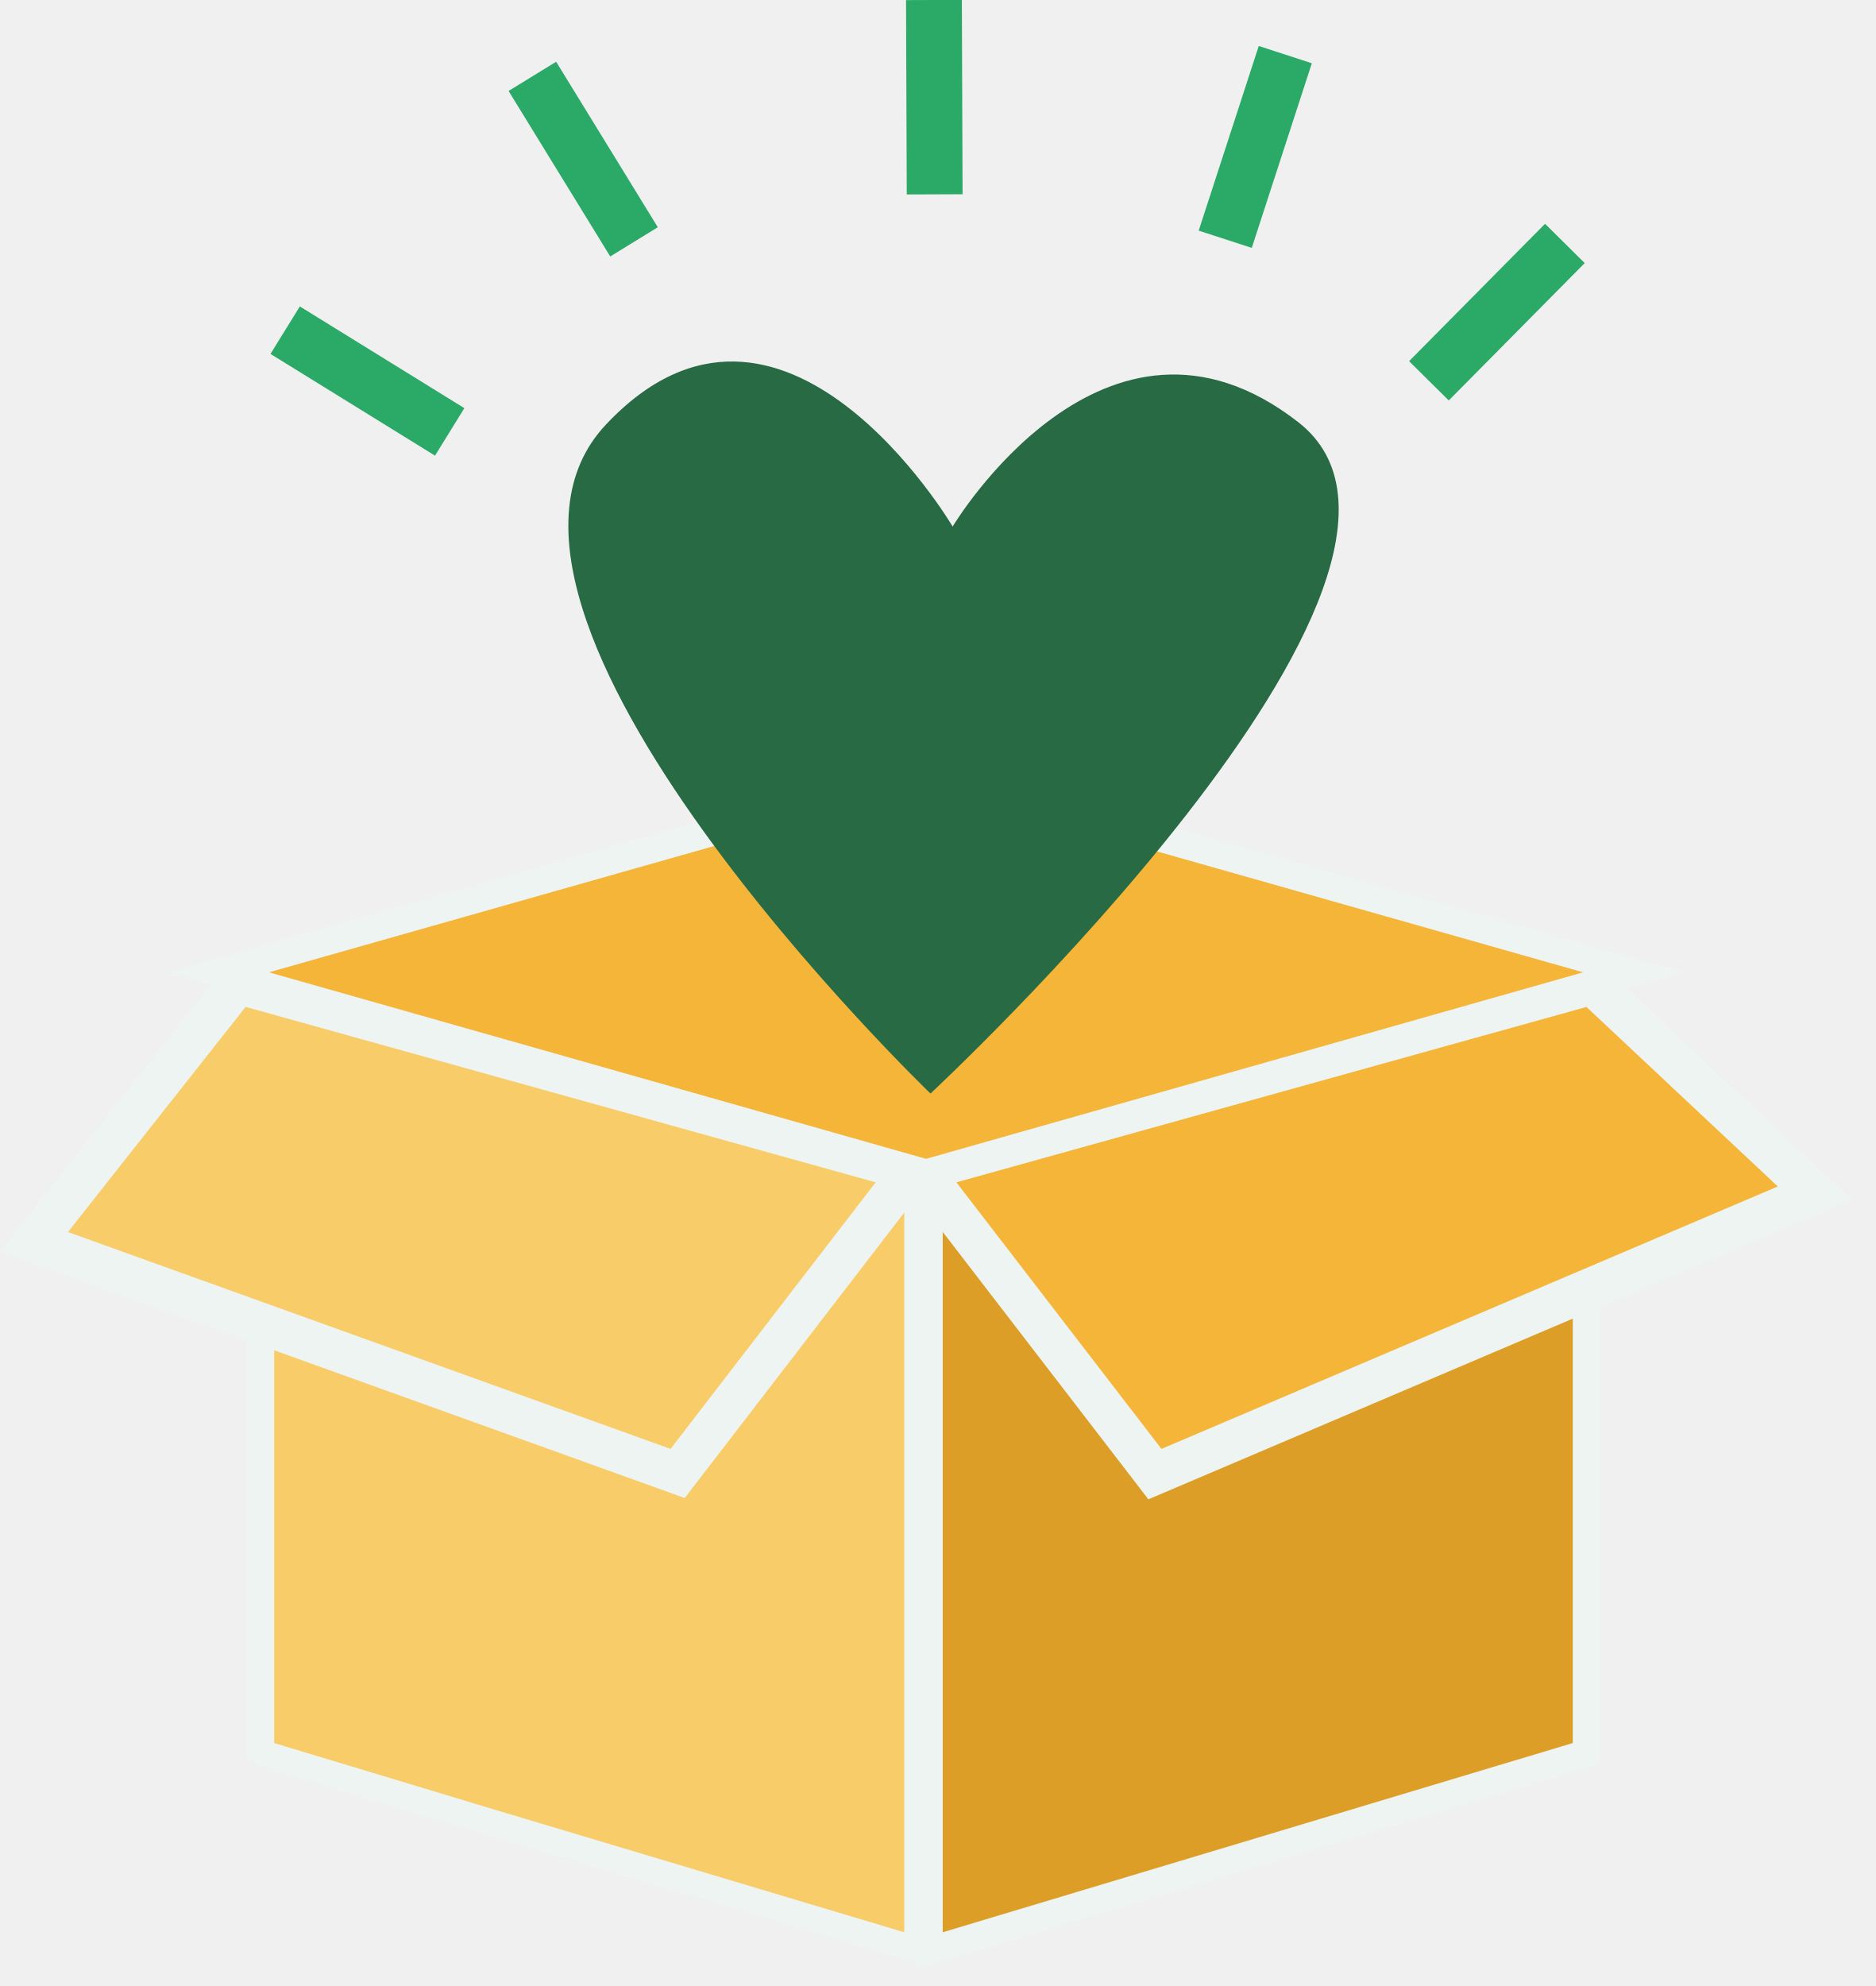
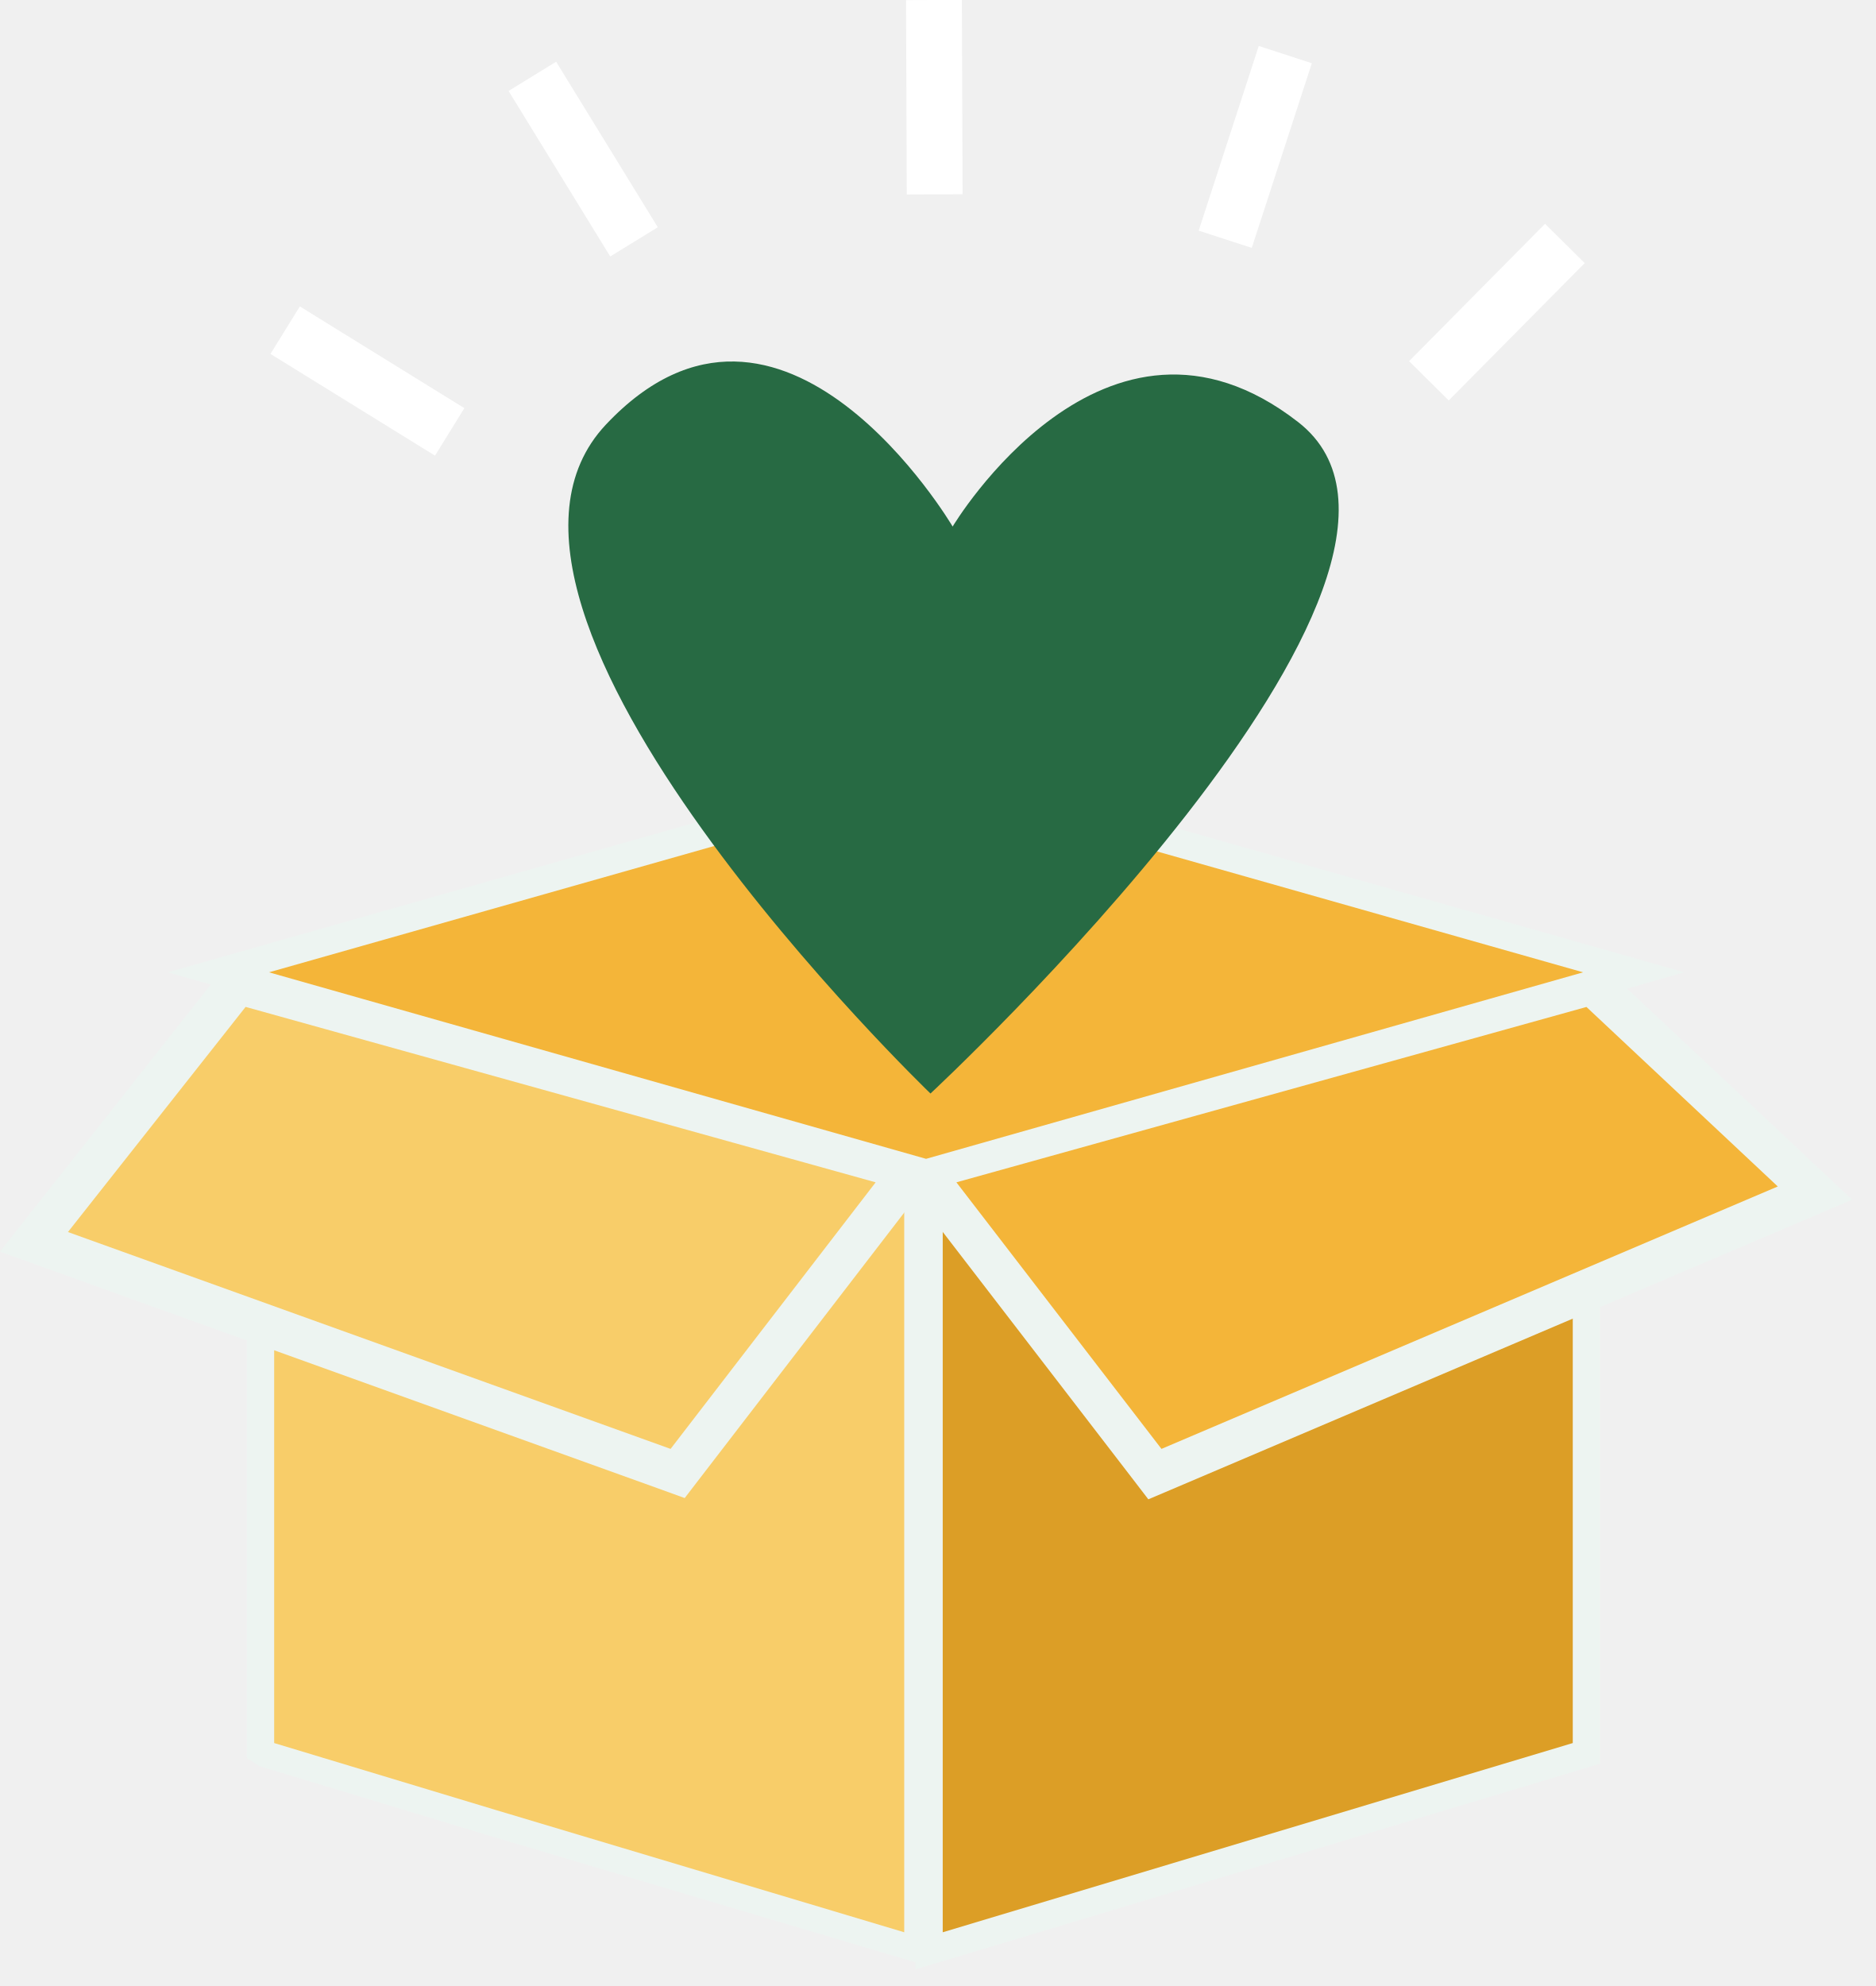
<svg xmlns="http://www.w3.org/2000/svg" width="34" height="36" viewBox="0 0 34 36" fill="none">
  <path d="M16.845 21.239L28.762 17.922V31.784L16.845 35.362V21.239Z" fill="#DC9E26" />
  <path d="M28.515 18.252V31.596L17.092 35.026V21.432L28.515 18.252ZM29.01 17.593L28.383 17.769L16.961 20.948L16.597 21.049V35.697L17.234 35.507L28.656 32.077L29.01 31.969V17.593Z" fill="#EDF4F1" />
  <path d="M16.706 21.216L28.861 17.834L32.906 21.627L20.939 26.722L16.706 21.216Z" fill="#F4B539" />
  <path d="M28.763 18.253L32.232 21.507L21.058 26.264L17.34 21.432L28.763 18.253ZM28.963 17.416L28.564 17.526L17.142 20.706L16.072 21.004L16.753 21.89L20.47 26.722L20.82 27.178L21.345 26.955L32.52 22.198L33.58 21.747L32.738 20.956L29.268 17.702L28.963 17.416Z" fill="#EDF4F1" />
  <path d="M8.5 32.813L4.724 31.729V17.922L16.639 21.239V35.302L8.5 32.813Z" fill="#F8CD69" />
  <path d="M4.971 18.252L16.394 21.432V35.026L9 32.813L4.971 31.596V18.252ZM4.476 17.593V31.864L4.696 32.012L9 33.313L16.631 35.58H16.892V21.049L16.527 20.948L5.105 17.769L4.478 17.593H4.476Z" fill="#EDF4F1" />
  <path d="M0.615 22.511L4.315 17.824L16.51 21.217L12.284 26.707L0.615 22.511Z" fill="#F8CD69" />
  <path d="M4.453 18.252L15.876 21.432L12.158 26.264L1.232 22.333L4.453 18.252ZM4.176 17.396L3.871 17.784L0.649 21.865L0 22.688L0.981 23.041L11.908 26.972L12.414 27.155L12.743 26.727L16.46 21.895L17.142 21.009L16.071 20.711L4.649 17.531L4.176 17.398V17.396Z" fill="#EDF4F1" />
  <path d="M3.958 17.626L16.79 13.986L29.62 17.626L16.79 21.266L3.958 17.626Z" fill="#F4B539" />
  <path d="M16.79 14.246L28.703 17.625L16.79 21.006L4.877 17.625L16.79 14.246ZM16.79 13.725L16.656 13.762L4.743 17.142L3.043 17.625L4.743 18.109L16.656 21.489L16.79 21.526L16.924 21.489L28.837 18.109L30.537 17.625L28.837 17.142L16.924 13.762L16.79 13.725Z" fill="#EDF4F1" />
  <path d="M17.271 9.546C17.271 9.546 20.026 4.922 23.535 7.65C27.044 10.376 16.87 19.822 16.87 19.822C16.87 19.822 7.79 11.089 10.986 7.696C14.181 4.303 17.271 9.543 17.271 9.543V9.546Z" fill="#276A43" />
-   <path d="M25.907 6.903L28.372 4.413" stroke="#2AA967" stroke-width="1.012" stroke-linejoin="round" />
-   <path d="M22.214 4.337L23.303 0.99" stroke="#2AA967" stroke-width="1.012" stroke-linejoin="round" />
-   <path d="M8.153 7.829L5.17 5.985" stroke="#2AA967" stroke-width="1.012" stroke-linejoin="round" />
-   <path d="M11.495 4.384L9.652 1.384" stroke="#2AA967" stroke-width="1.012" stroke-linejoin="round" />
-   <path d="M16.946 3.523L16.933 0" stroke="#2AA967" stroke-width="1.012" stroke-linejoin="round" />
+   <path d="M25.907 6.903L28.372 4.413" stroke="#ffffff" stroke-width="1.012" stroke-linejoin="round" />
+   <path d="M22.214 4.337L23.303 0.99" stroke="#ffffff" stroke-width="1.012" stroke-linejoin="round" />
+   <path d="M8.153 7.829L5.17 5.985" stroke="#ffffff" stroke-width="1.012" stroke-linejoin="round" />
+   <path d="M11.495 4.384L9.652 1.384" stroke="#ffffff" stroke-width="1.012" stroke-linejoin="round" />
+   <path d="M16.946 3.523L16.933 0" stroke="#ffffff" stroke-width="1.012" stroke-linejoin="round" />
</svg>
